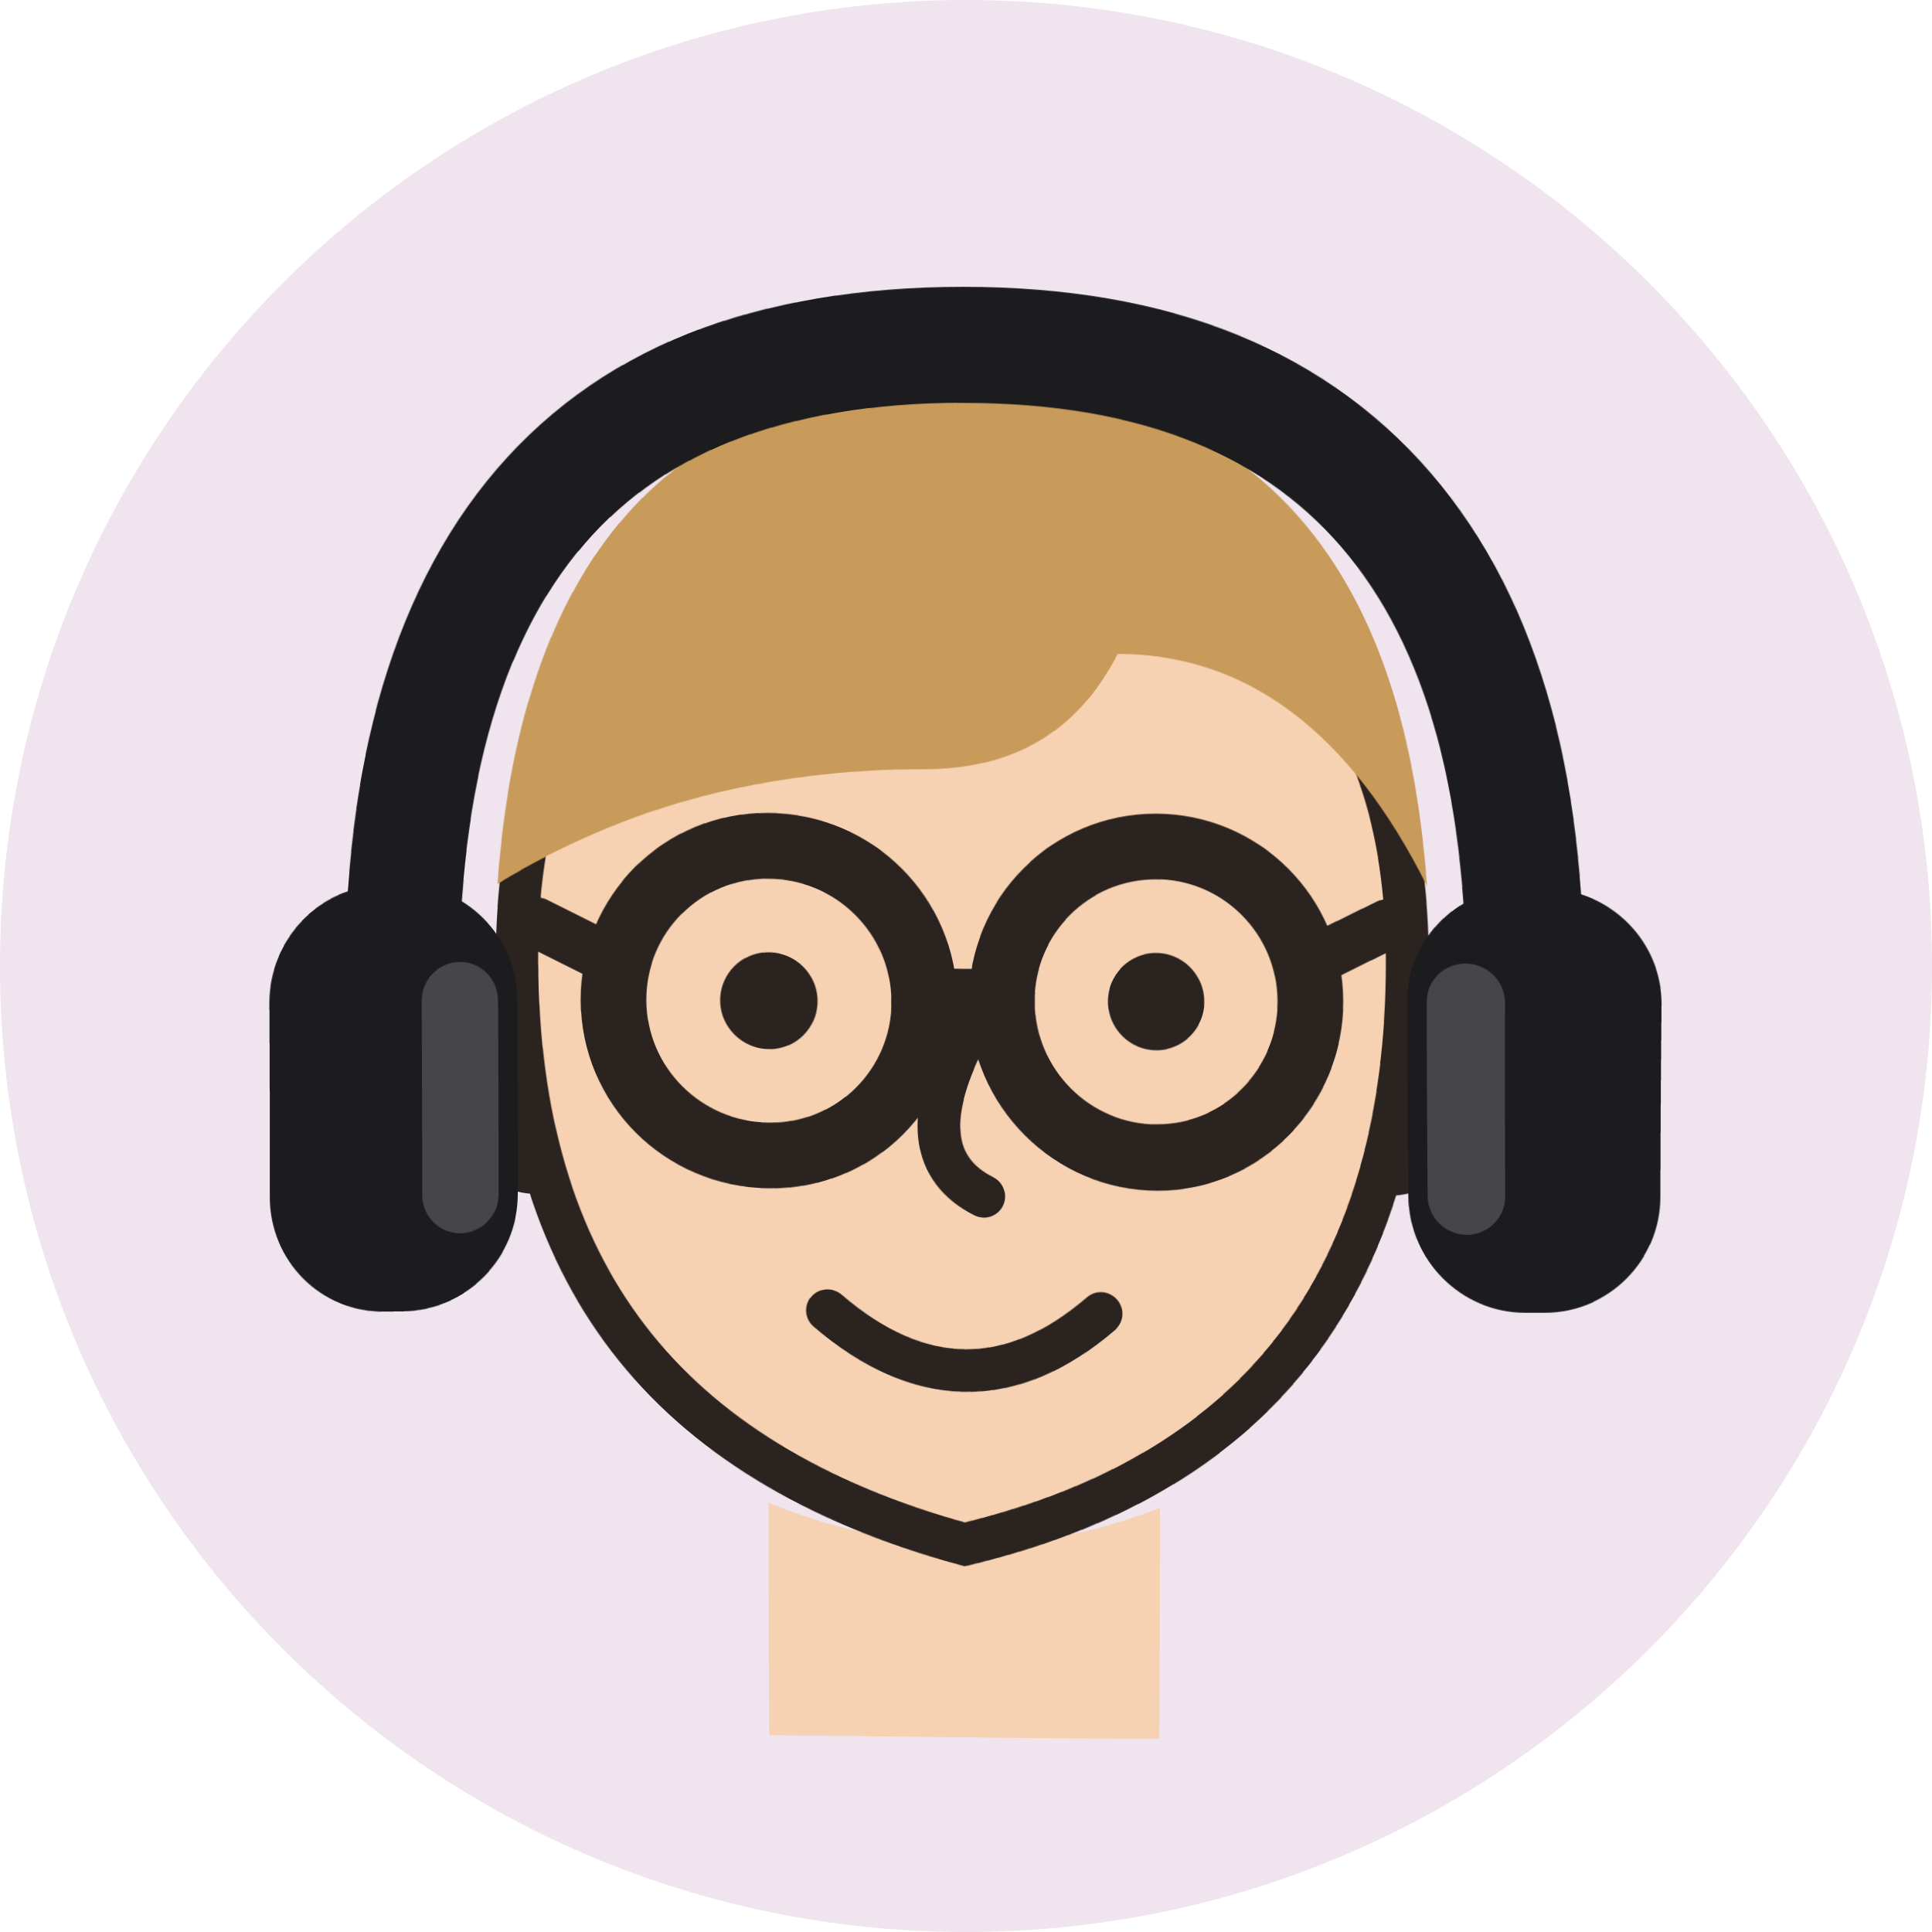
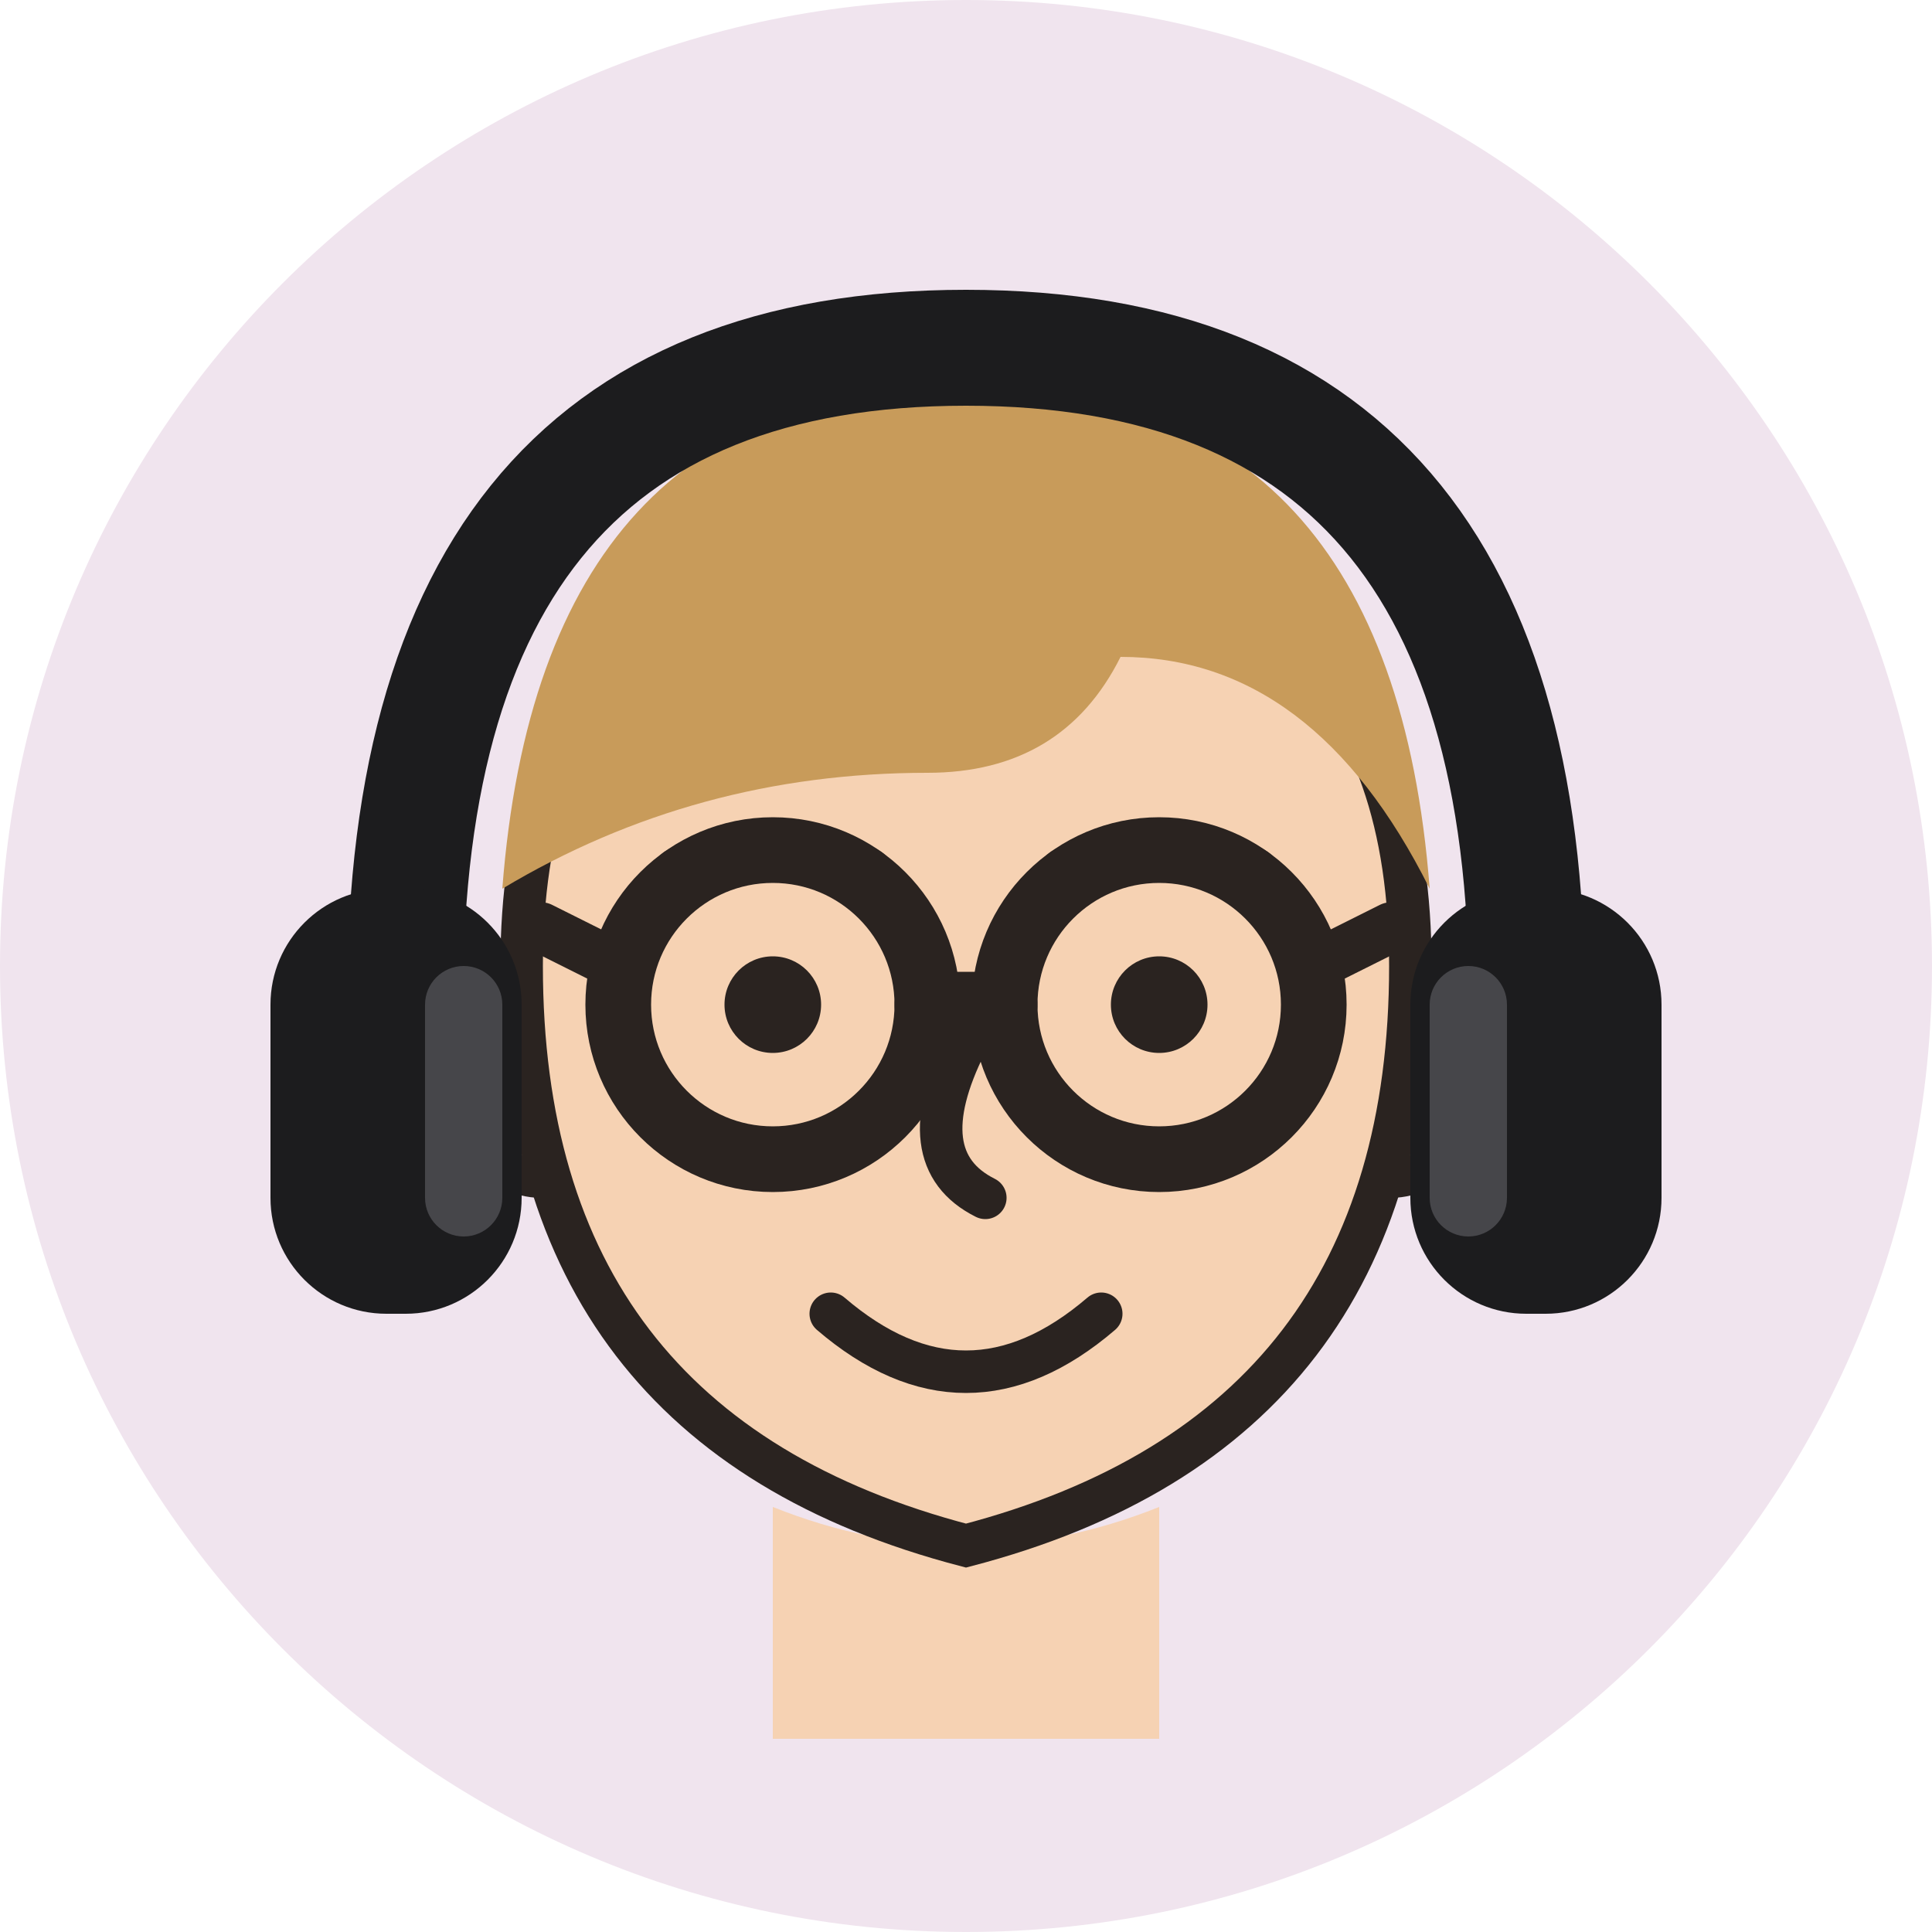
<svg xmlns="http://www.w3.org/2000/svg" viewBox="0 0 100 100">
-   <defs>
-     <filter id="r">
-       <feTurbulence type="fractalNoise" baseFrequency="0.013" numOctaves="2" seed="22" result="n" />
-       <feDisplacementMap in="SourceGraphic" in2="n" scale="2" />
-     </filter>
-   </defs>
  <rect width="100" height="100" rx="50" fill="#F0E4EE" />
-   <g filter="url(#r)">
+   <g>
    <path d="M40 78 q10 4 20 0 l0 12 -20 0 z" fill="#F6D2B3" />
    <ellipse cx="28" cy="56" rx="4" ry="5" fill="#F6D2B3" stroke="#2a2320" stroke-width="2" />
    <ellipse cx="72" cy="56" rx="4" ry="5" fill="#F6D2B3" stroke="#2a2320" stroke-width="2" />
    <path d="M27 50 q0 -22 23 -22 q23 0 23 22 q0 24 -23 30 q-23 -6 -23 -30 z" fill="#F6D2B3" stroke="#2a2320" stroke-width="2.2" />
    <path d="M26 46 q2 -26 24 -26 q22 0 24 26 q-6 -12 -16 -12 q-3 6 -10 6 q-12 0 -22 6 z" fill="#C89B5A" />
    <circle cx="40" cy="52" r="2.5" fill="#2a2320" />
    <circle cx="60" cy="52" r="2.5" fill="#2a2320" />
    <path d="M35 45 q5 -3 10 0" fill="none" stroke="#2a2320" stroke-width="2.2" stroke-linecap="round" stroke-linejoin="round" />
    <path d="M55 45 q5 -3 10 0" fill="none" stroke="#2a2320" stroke-width="2.2" stroke-linecap="round" stroke-linejoin="round" />
    <circle cx="40" cy="52" r="8" fill="none" stroke="#2a2320" stroke-width="3.4" stroke-linecap="round" stroke-linejoin="round" />
    <circle cx="60" cy="52" r="8" fill="none" stroke="#2a2320" stroke-width="3.4" stroke-linecap="round" stroke-linejoin="round" />
    <path d="M48 52 h4" fill="none" stroke="#2a2320" stroke-width="3.4" stroke-linecap="round" stroke-linejoin="round" />
    <path d="M32 50 l-4 -2" fill="none" stroke="#2a2320" stroke-width="2.6" stroke-linecap="round" stroke-linejoin="round" />
    <path d="M68 50 l4 -2" fill="none" stroke="#2a2320" stroke-width="2.6" stroke-linecap="round" stroke-linejoin="round" />
    <path d="M50 54 q -3 6 1 8" fill="none" stroke="#2a2320" stroke-width="2.2" stroke-linecap="round" stroke-linejoin="round" />
    <path d="M43 68 q7 6 14 0" fill="none" stroke="#2a2320" stroke-width="2.2" stroke-linecap="round" stroke-linejoin="round" />
    <path d="M21 54 q-1 -36 29 -36 q30 0 29 36" fill="none" stroke="#1c1c1e" stroke-width="6" stroke-linecap="round" />
    <rect x="14" y="46" width="13" height="22" rx="6" fill="#1c1c1e" />
    <rect x="73" y="46" width="13" height="22" rx="6" fill="#1c1c1e" />
    <rect x="22" y="50" width="4" height="14" rx="2" fill="#46464a" />
    <rect x="74" y="50" width="4" height="14" rx="2" fill="#46464a" />
  </g>
</svg>
